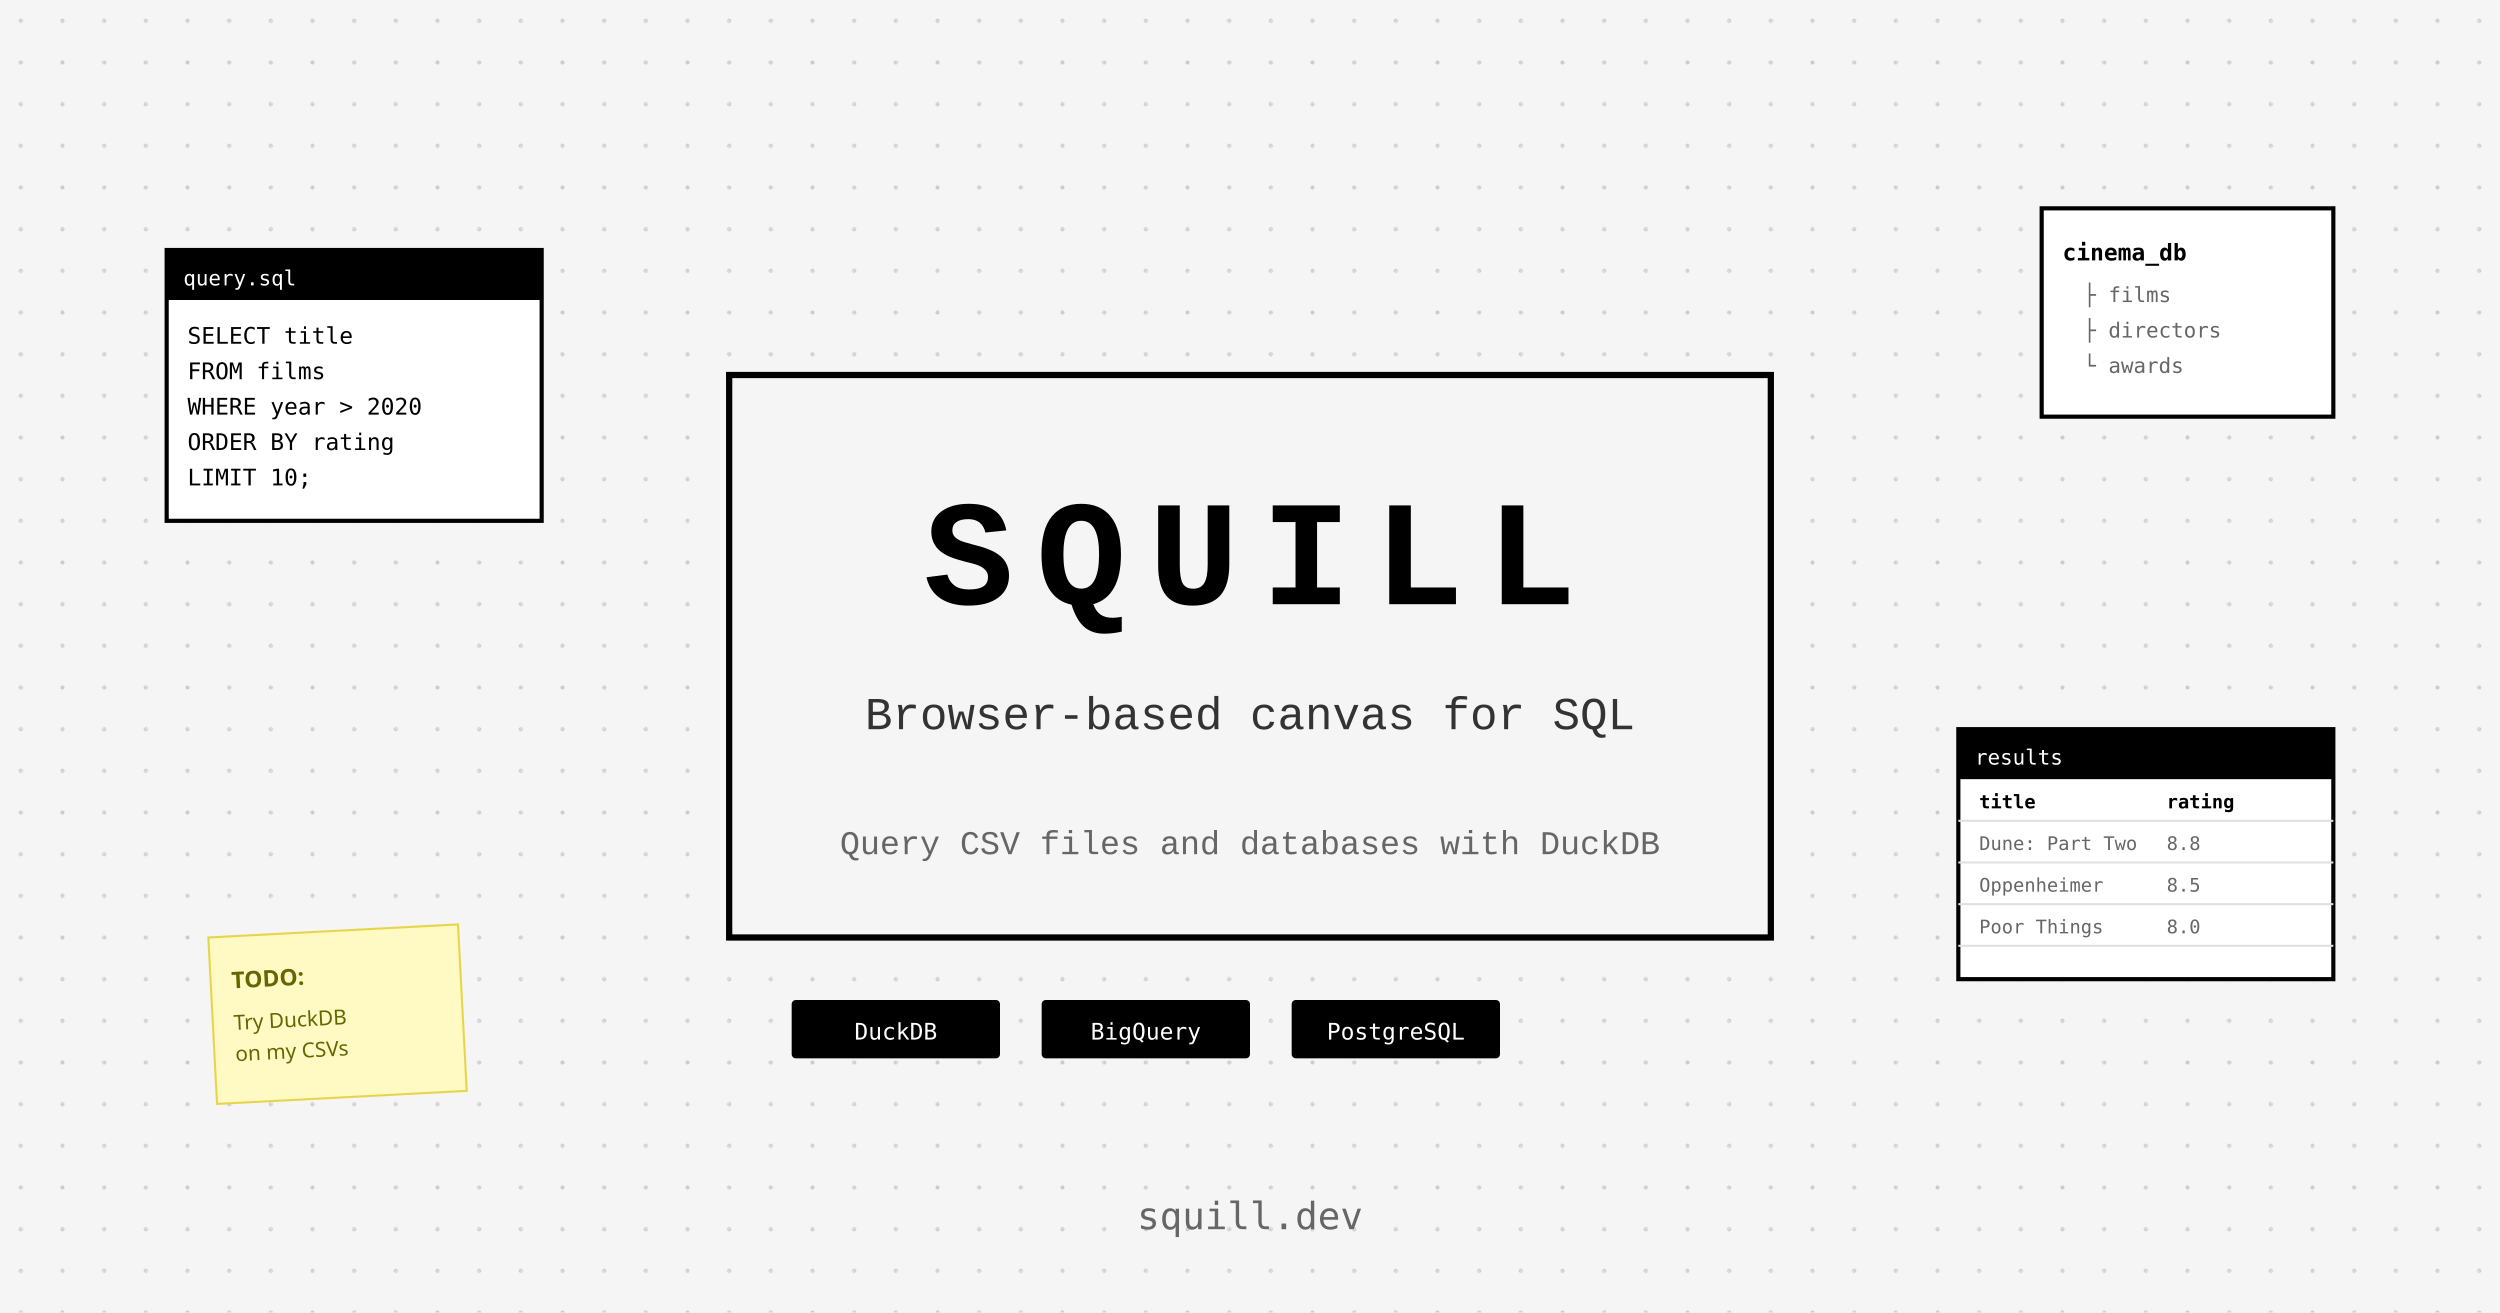
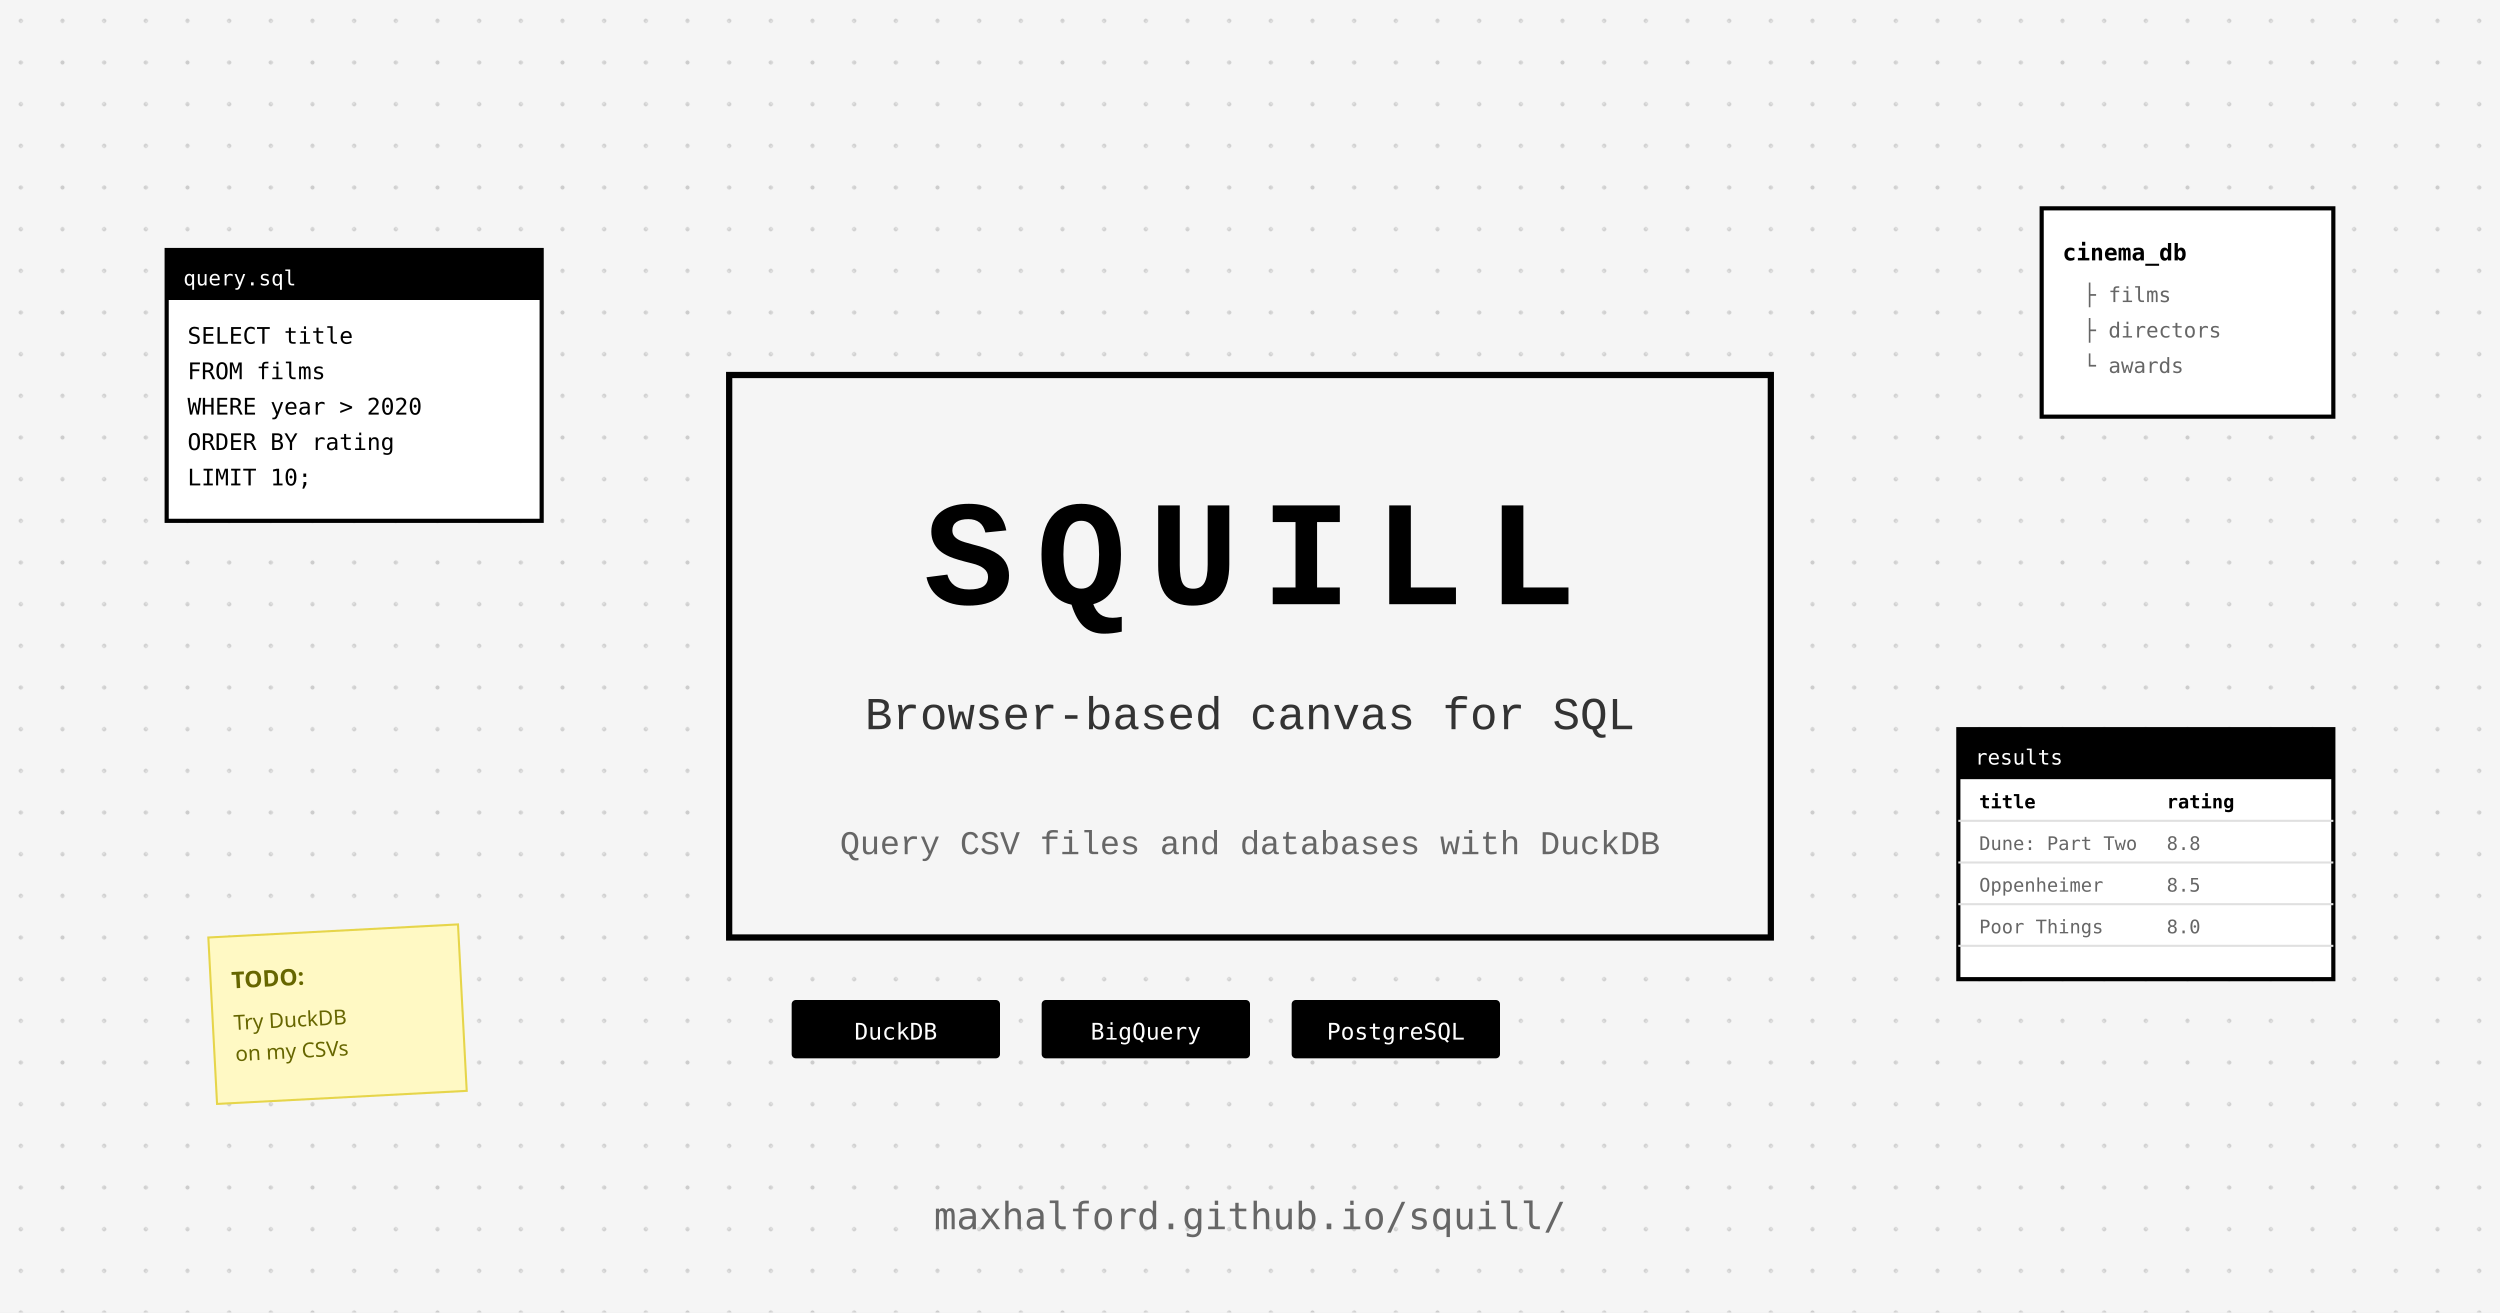
<svg xmlns="http://www.w3.org/2000/svg" width="1200" height="630" viewBox="0 0 1200 630">
  <defs>
    <pattern id="dots" x="0" y="0" width="20" height="20" patternUnits="userSpaceOnUse">
      <circle cx="10" cy="10" r="1" fill="#cccccc" />
    </pattern>
  </defs>
  <rect width="1200" height="630" fill="#f5f5f5" />
  <rect width="1200" height="630" fill="url(#dots)" />
  <rect x="350" y="180" width="500" height="270" fill="#f5f5f5" stroke="#000000" stroke-width="3" />
  <text x="600" y="290" font-family="'IBM Plex Mono', 'Courier New', monospace" font-size="72" font-weight="700" text-anchor="middle" letter-spacing="0.15em" fill="#000000">SQUILL</text>
  <text x="600" y="350" font-family="'IBM Plex Mono', 'Courier New', monospace" font-size="22" text-anchor="middle" fill="#333333">Browser-based canvas for SQL</text>
  <text x="600" y="410" font-family="'IBM Plex Mono', 'Courier New', monospace" font-size="16" text-anchor="middle" fill="#666666">Query CSV files and databases with DuckDB</text>
  <g transform="translate(80, 120)">
    <rect width="180" height="130" fill="#ffffff" stroke="#000000" stroke-width="2" />
    <rect y="0" width="180" height="24" fill="#000000" />
    <text x="8" y="17" font-family="'IBM Plex Mono', monospace" font-size="10" fill="#ffffff">query.sql</text>
    <text x="10" y="45" font-family="'IBM Plex Mono', monospace" font-size="11" fill="#000000">SELECT title</text>
    <text x="10" y="62" font-family="'IBM Plex Mono', monospace" font-size="11" fill="#000000">FROM films</text>
    <text x="10" y="79" font-family="'IBM Plex Mono', monospace" font-size="11" fill="#000000">WHERE year &gt; 2020</text>
    <text x="10" y="96" font-family="'IBM Plex Mono', monospace" font-size="11" fill="#000000">ORDER BY rating</text>
    <text x="10" y="113" font-family="'IBM Plex Mono', monospace" font-size="11" fill="#000000">LIMIT 10;</text>
  </g>
  <g transform="translate(940, 350)">
    <rect width="180" height="120" fill="#ffffff" stroke="#000000" stroke-width="2" />
    <rect y="0" width="180" height="24" fill="#000000" />
    <text x="8" y="17" font-family="'IBM Plex Mono', monospace" font-size="10" fill="#ffffff">results</text>
    <line x1="0" y1="44" x2="180" y2="44" stroke="#e0e0e0" stroke-width="1" />
    <line x1="0" y1="64" x2="180" y2="64" stroke="#e0e0e0" stroke-width="1" />
    <line x1="0" y1="84" x2="180" y2="84" stroke="#e0e0e0" stroke-width="1" />
    <line x1="0" y1="104" x2="180" y2="104" stroke="#e0e0e0" stroke-width="1" />
    <text x="10" y="38" font-family="'IBM Plex Mono', monospace" font-size="9" font-weight="600" fill="#000000">title</text>
    <text x="100" y="38" font-family="'IBM Plex Mono', monospace" font-size="9" font-weight="600" fill="#000000">rating</text>
    <text x="10" y="58" font-family="'IBM Plex Mono', monospace" font-size="9" fill="#666666">Dune: Part Two</text>
    <text x="100" y="58" font-family="'IBM Plex Mono', monospace" font-size="9" fill="#666666">8.8</text>
    <text x="10" y="78" font-family="'IBM Plex Mono', monospace" font-size="9" fill="#666666">Oppenheimer</text>
    <text x="100" y="78" font-family="'IBM Plex Mono', monospace" font-size="9" fill="#666666">8.5</text>
    <text x="10" y="98" font-family="'IBM Plex Mono', monospace" font-size="9" fill="#666666">Poor Things</text>
    <text x="100" y="98" font-family="'IBM Plex Mono', monospace" font-size="9" fill="#666666">8.0</text>
  </g>
  <g transform="translate(980, 100)">
    <rect width="140" height="100" fill="#ffffff" stroke="#000000" stroke-width="2" />
    <text x="10" y="25" font-family="'IBM Plex Mono', monospace" font-size="11" font-weight="700" fill="#000000">cinema_db</text>
    <text x="20" y="45" font-family="'IBM Plex Mono', monospace" font-size="10" fill="#666666">├ films</text>
    <text x="20" y="62" font-family="'IBM Plex Mono', monospace" font-size="10" fill="#666666">├ directors</text>
    <text x="20" y="79" font-family="'IBM Plex Mono', monospace" font-size="10" fill="#666666">└ awards</text>
  </g>
  <g transform="translate(100, 450) rotate(-3)">
    <rect width="120" height="80" fill="#fff9c4" stroke="#e6d54a" stroke-width="1" />
    <text x="10" y="25" font-family="sans-serif" font-size="11" font-weight="600" fill="#666600">TODO:</text>
    <text x="10" y="45" font-family="sans-serif" font-size="10" fill="#666600">Try DuckDB</text>
    <text x="10" y="60" font-family="sans-serif" font-size="10" fill="#666600">on my CSVs</text>
  </g>
  <g transform="translate(380, 480)">
    <rect x="0" y="0" width="100" height="28" rx="2" fill="#000000" />
    <text x="50" y="19" font-family="'IBM Plex Mono', monospace" font-size="11" text-anchor="middle" fill="#ffffff">DuckDB</text>
  </g>
  <g transform="translate(500, 480)">
    <rect x="0" y="0" width="100" height="28" rx="2" fill="#000000" />
    <text x="50" y="19" font-family="'IBM Plex Mono', monospace" font-size="11" text-anchor="middle" fill="#ffffff">BigQuery</text>
  </g>
  <g transform="translate(620, 480)">
    <rect x="0" y="0" width="100" height="28" rx="2" fill="#000000" />
    <text x="50" y="19" font-family="'IBM Plex Mono', monospace" font-size="11" text-anchor="middle" fill="#ffffff">PostgreSQL</text>
  </g>
-   <text x="600" y="590" font-family="'IBM Plex Mono', monospace" font-size="18" text-anchor="middle" fill="#666666">squill.dev</text>
+   <text x="600" y="590" font-family="'IBM Plex Mono', monospace" font-size="18" text-anchor="middle" fill="#666666">maxhalford.github.io/squill/</text>
</svg>
